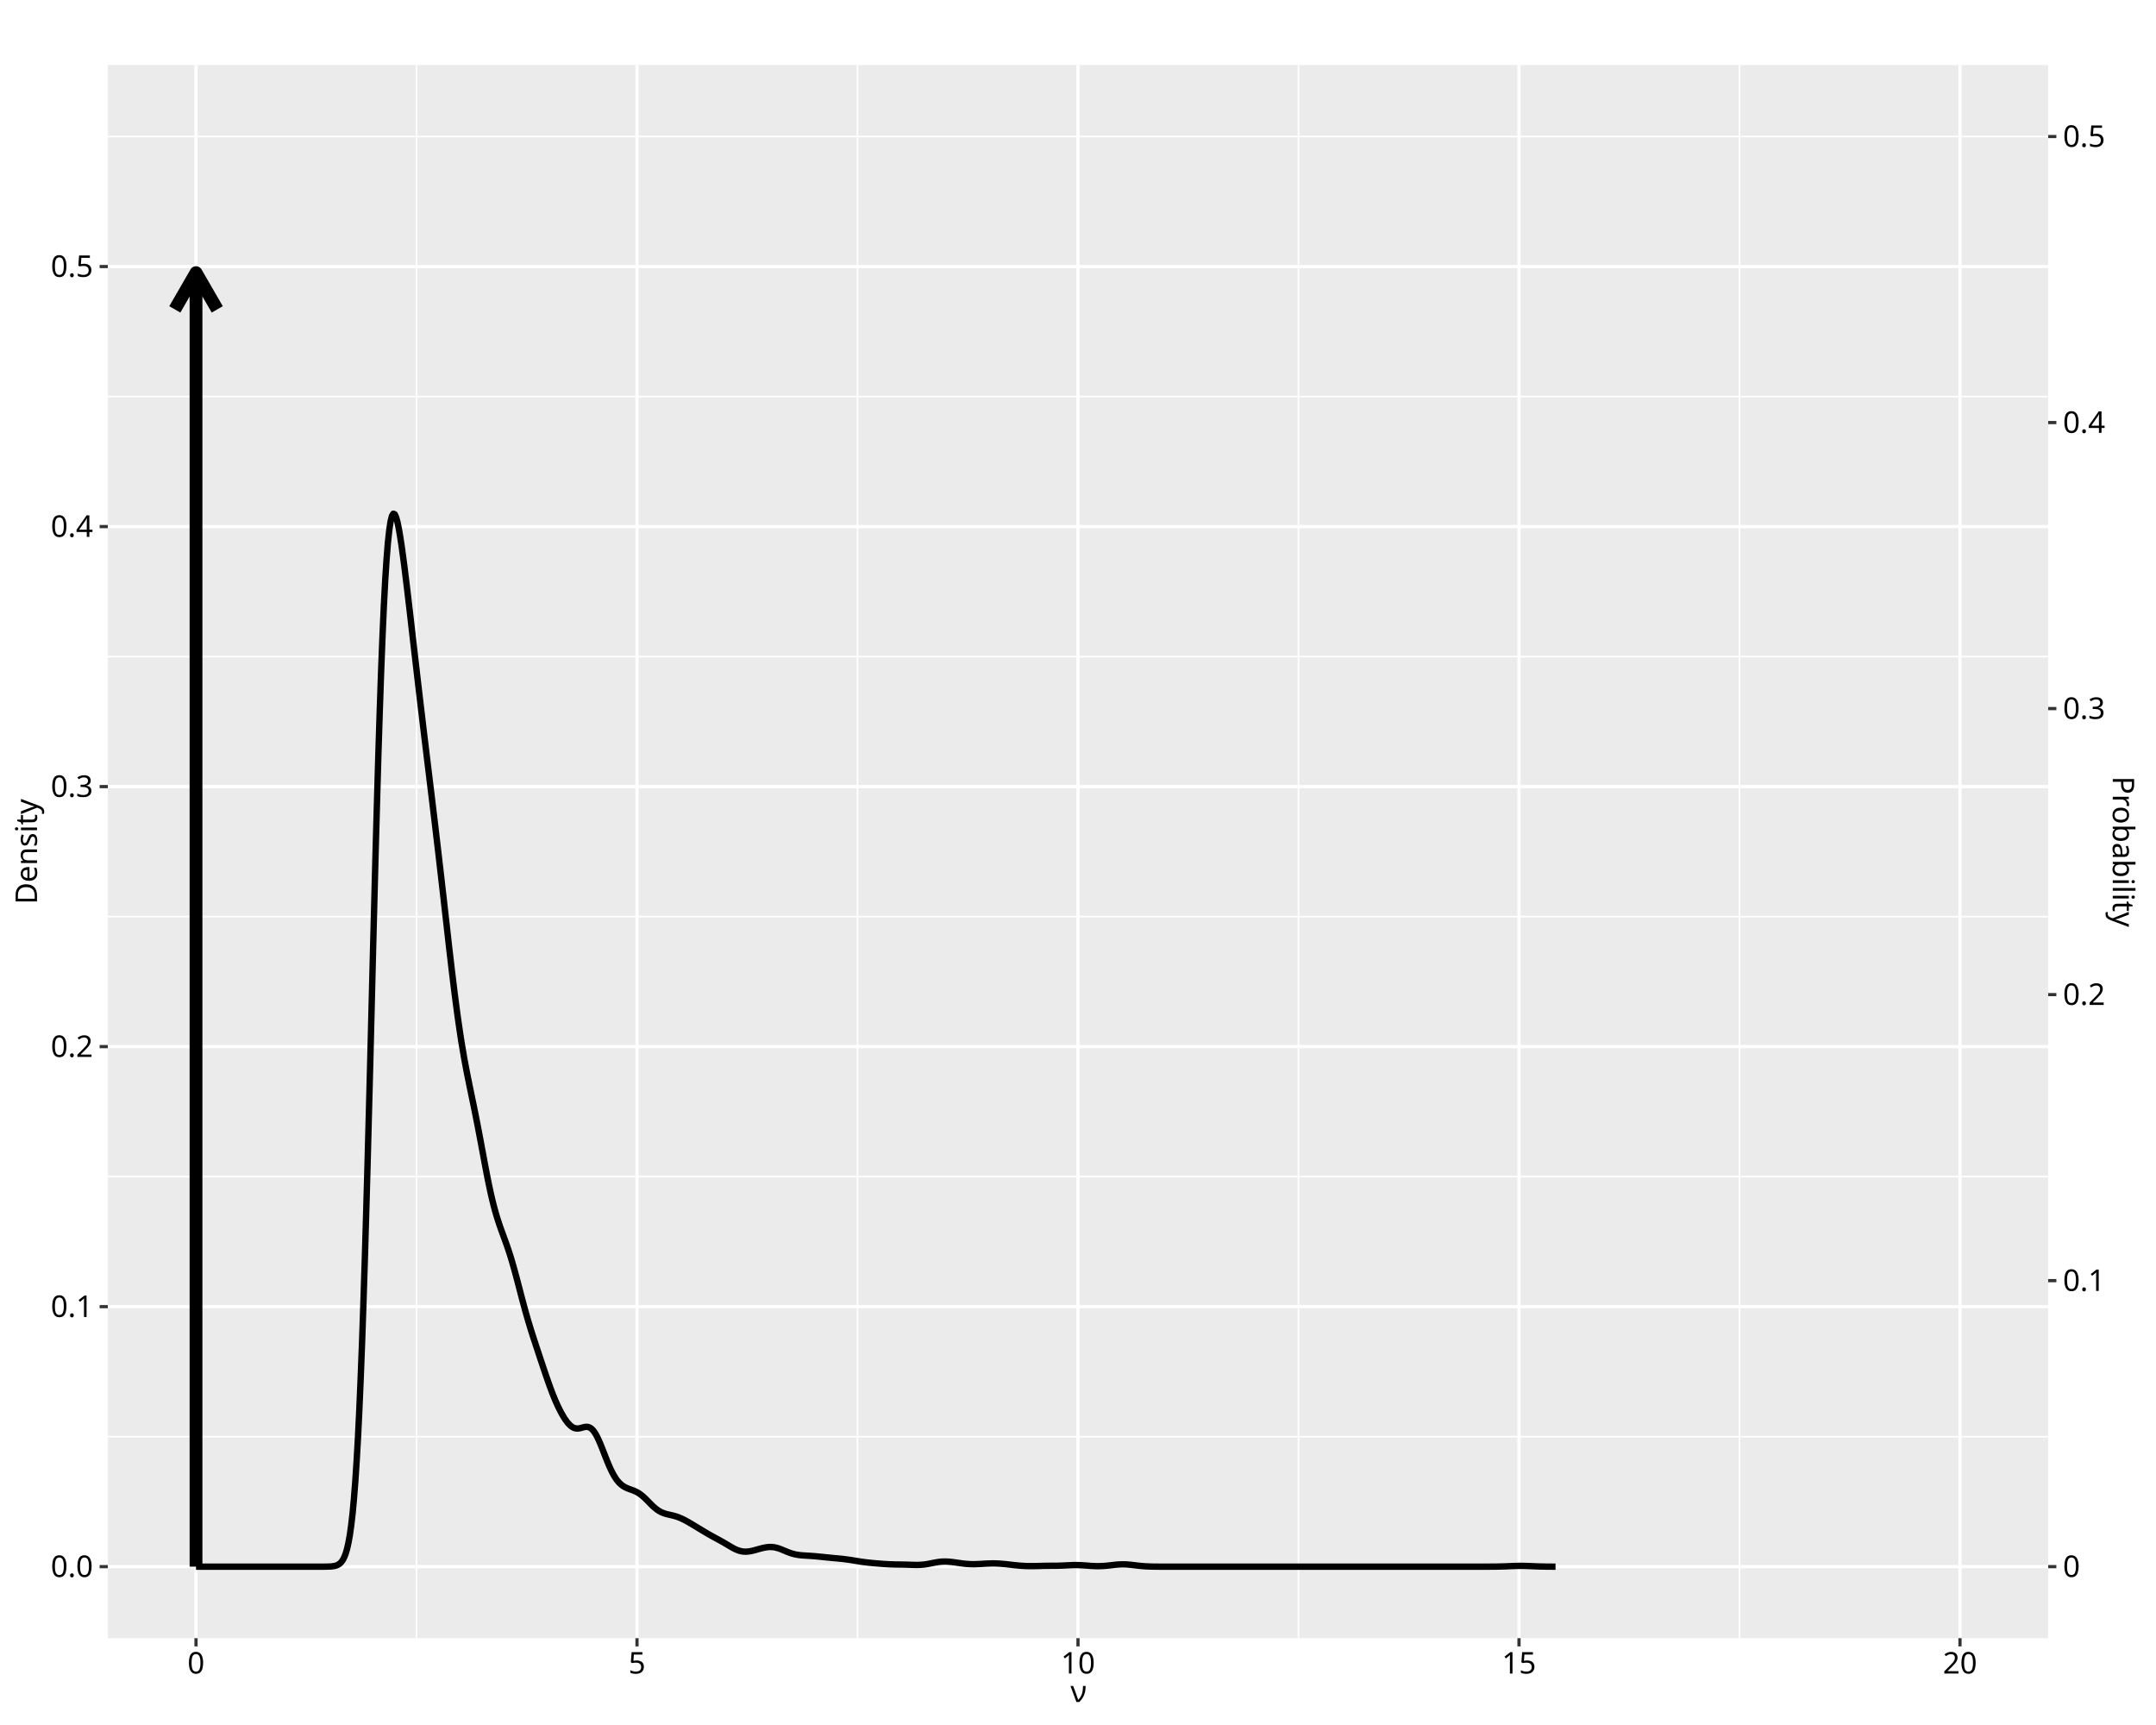
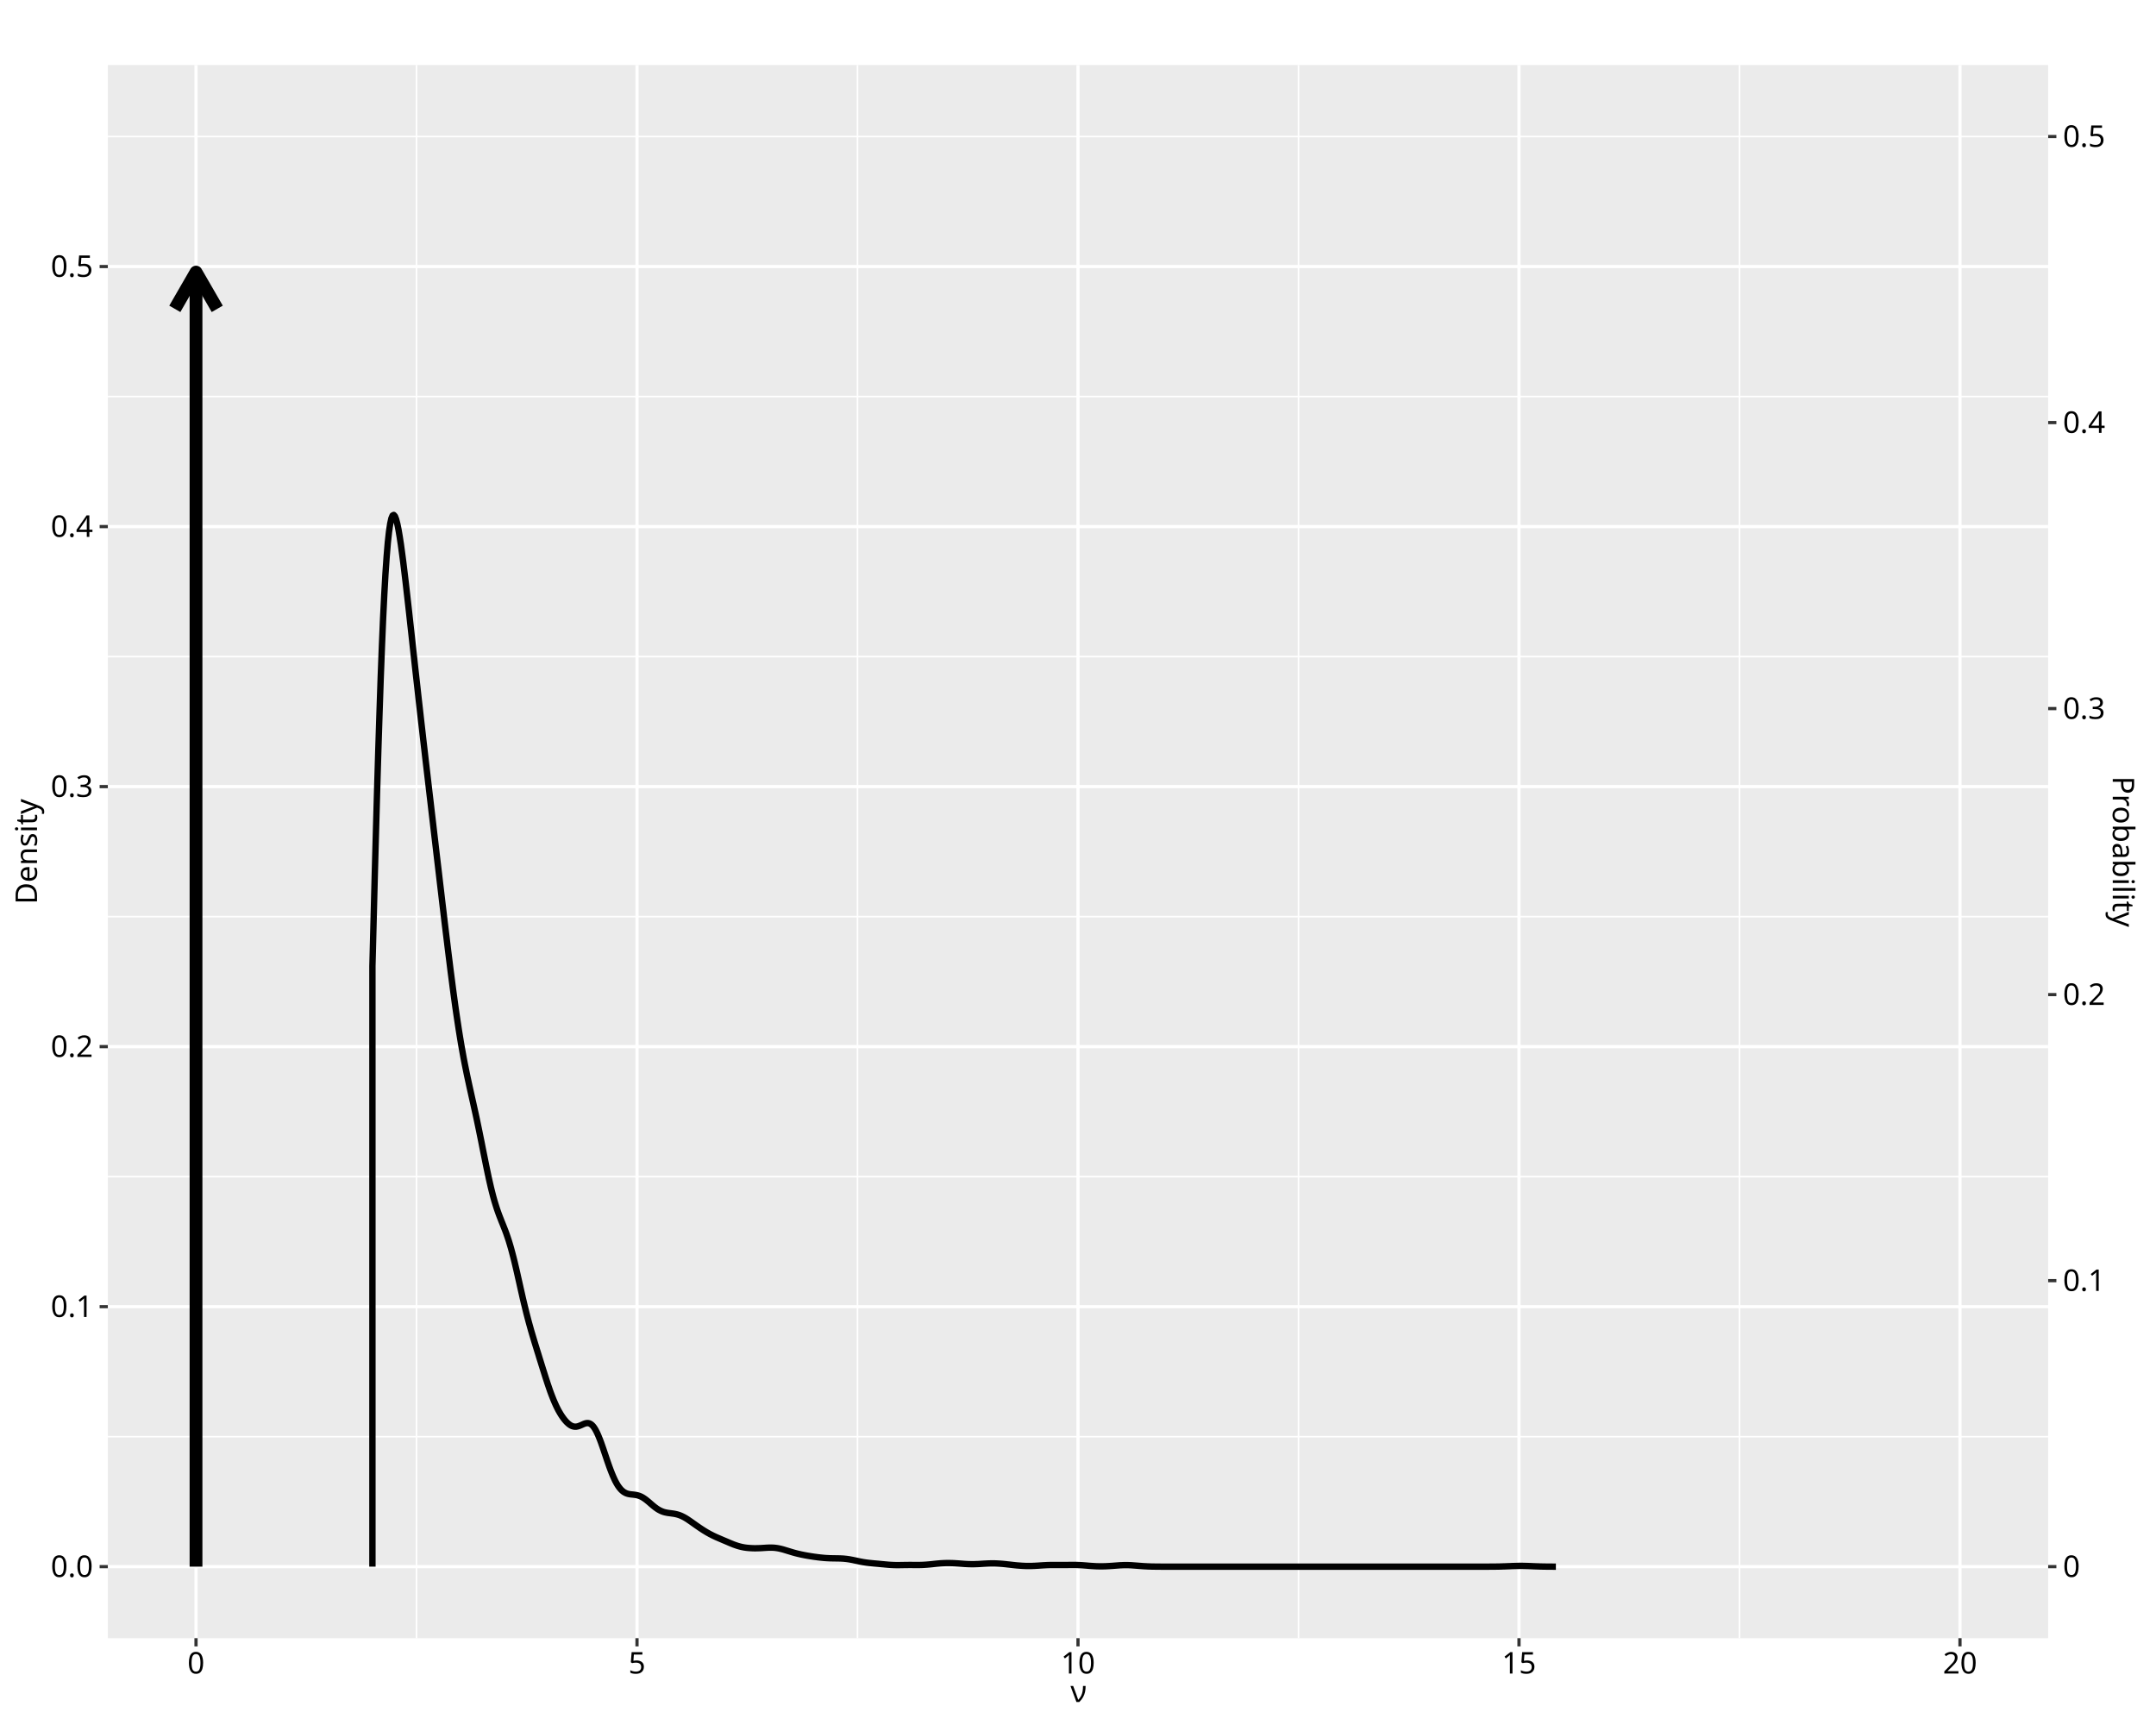
<svg xmlns="http://www.w3.org/2000/svg" class="svglite" data-engine-version="2.0" width="720.00pt" height="576.00pt" viewBox="0 0 720.00 576.00">
  <defs>
    <style type="text/css">
    .svglite line, .svglite polyline, .svglite polygon, .svglite path, .svglite rect, .svglite circle {
      fill: none;
      stroke: #000000;
      stroke-linecap: round;
      stroke-linejoin: round;
      stroke-miterlimit: 10.00;
    }
  </style>
  </defs>
  <rect width="100%" height="100%" style="stroke: none; fill: #FFFFFF;" />
  <defs>
    <clipPath id="cpMC4wMHw3MjAuMDB8MC4wMHw1NzYuMDA=">
      <rect x="0.00" y="0.00" width="720.00" height="576.00" />
    </clipPath>
  </defs>
  <g clip-path="url(#cpMC4wMHw3MjAuMDB8MC4wMHw1NzYuMDA=)">
    <rect x="0.00" y="0.00" width="720.00" height="576.00" style="stroke-width: 1.07; stroke: #FFFFFF; fill: #FFFFFF;" />
  </g>
  <defs>
    <clipPath id="cpMzYuMDF8NjgzLjk5fDIxLjcxfDU0Ny4wMQ==">
      <rect x="36.01" y="21.71" width="647.98" height="525.30" />
    </clipPath>
  </defs>
  <g clip-path="url(#cpMzYuMDF8NjgzLjk5fDIxLjcxfDU0Ny4wMQ==)">
    <rect x="36.01" y="21.71" width="647.98" height="525.30" style="stroke-width: 1.07; stroke: none; fill: #EBEBEB;" />
    <polyline points="36.01,479.72 683.99,479.72 " style="stroke-width: 0.53; stroke: #FFFFFF; stroke-linecap: butt;" />
    <polyline points="36.01,392.89 683.99,392.89 " style="stroke-width: 0.53; stroke: #FFFFFF; stroke-linecap: butt;" />
    <polyline points="36.01,306.07 683.99,306.07 " style="stroke-width: 0.53; stroke: #FFFFFF; stroke-linecap: butt;" />
    <polyline points="36.01,219.24 683.99,219.24 " style="stroke-width: 0.53; stroke: #FFFFFF; stroke-linecap: butt;" />
    <polyline points="36.01,132.41 683.99,132.41 " style="stroke-width: 0.53; stroke: #FFFFFF; stroke-linecap: butt;" />
    <polyline points="36.01,45.59 683.99,45.59 " style="stroke-width: 0.53; stroke: #FFFFFF; stroke-linecap: butt;" />
    <polyline points="139.10,547.01 139.10,21.71 " style="stroke-width: 0.53; stroke: #FFFFFF; stroke-linecap: butt;" />
    <polyline points="286.37,547.01 286.37,21.71 " style="stroke-width: 0.53; stroke: #FFFFFF; stroke-linecap: butt;" />
    <polyline points="433.63,547.01 433.63,21.71 " style="stroke-width: 0.53; stroke: #FFFFFF; stroke-linecap: butt;" />
    <polyline points="580.90,547.01 580.90,21.71 " style="stroke-width: 0.53; stroke: #FFFFFF; stroke-linecap: butt;" />
    <polyline points="36.01,523.13 683.99,523.13 " style="stroke-width: 1.07; stroke: #FFFFFF; stroke-linecap: butt;" />
    <polyline points="36.01,436.31 683.99,436.31 " style="stroke-width: 1.07; stroke: #FFFFFF; stroke-linecap: butt;" />
    <polyline points="36.01,349.48 683.99,349.48 " style="stroke-width: 1.07; stroke: #FFFFFF; stroke-linecap: butt;" />
    <polyline points="36.01,262.65 683.99,262.65 " style="stroke-width: 1.07; stroke: #FFFFFF; stroke-linecap: butt;" />
    <polyline points="36.01,175.83 683.99,175.83 " style="stroke-width: 1.07; stroke: #FFFFFF; stroke-linecap: butt;" />
    <polyline points="36.01,89.00 683.99,89.00 " style="stroke-width: 1.07; stroke: #FFFFFF; stroke-linecap: butt;" />
    <polyline points="65.46,547.01 65.46,21.71 " style="stroke-width: 1.07; stroke: #FFFFFF; stroke-linecap: butt;" />
    <polyline points="212.73,547.01 212.73,21.71 " style="stroke-width: 1.07; stroke: #FFFFFF; stroke-linecap: butt;" />
    <polyline points="360.00,547.01 360.00,21.71 " style="stroke-width: 1.07; stroke: #FFFFFF; stroke-linecap: butt;" />
    <polyline points="507.27,547.01 507.27,21.71 " style="stroke-width: 1.07; stroke: #FFFFFF; stroke-linecap: butt;" />
    <polyline points="654.54,547.01 654.54,21.71 " style="stroke-width: 1.07; stroke: #FFFFFF; stroke-linecap: butt;" />
-     <polyline points="65.46,523.13 65.46,523.13 65.92,523.13 66.37,523.13 66.83,523.13 67.28,523.13 67.74,523.13 68.19,523.13 68.65,523.13 69.10,523.13 69.55,523.13 70.01,523.13 70.46,523.13 70.92,523.13 71.37,523.13 71.83,523.13 72.28,523.13 72.74,523.13 73.19,523.13 73.64,523.13 74.10,523.13 74.55,523.13 75.01,523.13 75.46,523.13 75.92,523.13 76.37,523.13 76.83,523.13 77.28,523.13 77.73,523.13 78.19,523.13 78.64,523.13 79.10,523.13 79.55,523.13 80.01,523.13 80.46,523.13 80.92,523.13 81.37,523.13 81.83,523.13 82.28,523.13 82.73,523.13 83.19,523.13 83.64,523.13 84.10,523.13 84.55,523.13 85.01,523.13 85.46,523.13 85.92,523.13 86.37,523.13 86.82,523.13 87.28,523.13 87.73,523.13 88.19,523.13 88.64,523.13 89.10,523.13 89.55,523.13 90.01,523.13 90.46,523.13 90.91,523.13 91.37,523.13 91.82,523.13 92.28,523.13 92.73,523.13 93.19,523.13 93.64,523.13 94.10,523.13 94.55,523.13 95.00,523.13 95.46,523.13 95.91,523.13 96.37,523.13 96.82,523.13 97.28,523.13 97.73,523.13 98.19,523.13 98.64,523.13 99.09,523.13 99.55,523.13 100.00,523.13 100.46,523.13 100.91,523.13 101.37,523.13 101.82,523.13 102.28,523.13 102.73,523.13 103.18,523.13 103.64,523.13 104.09,523.13 104.55,523.13 105.00,523.13 105.46,523.13 105.91,523.13 106.37,523.13 106.82,523.13 107.28,523.13 107.73,523.13 108.18,523.13 108.64,523.12 109.09,523.11 109.55,523.10 110.00,523.09 110.46,523.06 110.91,523.02 111.37,522.96 111.82,522.88 112.27,522.75 112.73,522.57 113.18,522.31 113.64,521.95 114.09,521.46 114.55,520.79 115.00,519.90 115.46,518.71 115.91,517.16 116.36,515.17 116.82,512.63 117.27,509.43 117.73,505.47 118.18,500.65 118.64,494.85 119.09,487.98 119.55,479.95 120.00,470.68 120.45,460.14 120.91,448.32 121.36,435.25 121.82,420.98 122.27,405.62 122.73,389.33 123.18,372.28 123.64,354.69 124.09,336.79 124.54,318.85 125.00,301.13 125.45,283.89 125.91,267.38 126.36,251.81 126.82,237.40 127.27,224.29 127.73,212.63 128.18,202.50 128.63,193.91 129.09,186.82 129.54,181.20 130.00,176.97 130.45,174.03 130.91,172.26 131.36,171.53 131.82,171.72 132.27,172.69 132.73,174.32 133.18,176.50 133.63,179.13 134.09,182.11 134.54,185.36 135.00,188.83 135.45,192.46 135.91,196.21 136.36,200.04 136.82,203.93 137.27,207.86 137.72,211.80 138.18,215.75 138.63,219.69 139.09,223.62 139.54,227.53 140.00,231.41 140.45,235.27 140.91,239.10 141.36,242.90 141.81,246.68 142.27,250.44 142.72,254.19 143.18,257.93 143.63,261.68 144.09,265.43 144.54,269.19 145.00,272.98 145.45,276.79 145.90,280.63 146.36,284.51 146.81,288.42 147.27,292.36 147.72,296.33 148.18,300.33 148.63,304.34 149.09,308.36 149.54,312.37 149.99,316.35 150.45,320.28 150.90,324.15 151.36,327.93 151.81,331.60 152.27,335.14 152.72,338.54 153.18,341.79 153.63,344.87 154.08,347.80 154.54,350.56 154.99,353.18 155.45,355.67 155.90,358.05 156.36,360.34 156.81,362.57 157.27,364.77 157.72,366.96 158.18,369.16 158.63,371.39 159.08,373.66 159.54,375.99 159.99,378.36 160.45,380.77 160.90,383.21 161.36,385.66 161.81,388.10 162.27,390.50 162.72,392.84 163.17,395.09 163.63,397.25 164.08,399.30 164.54,401.22 164.99,403.01 165.45,404.68 165.90,406.23 166.36,407.67 166.81,409.04 167.26,410.34 167.72,411.59 168.17,412.83 168.63,414.07 169.08,415.33 169.54,416.64 169.99,418.00 170.45,419.42 170.90,420.91 171.35,422.47 171.81,424.09 172.26,425.76 172.72,427.47 173.17,429.20 173.63,430.94 174.08,432.68 174.54,434.40 174.99,436.09 175.44,437.74 175.90,439.35 176.35,440.92 176.81,442.44 177.26,443.92 177.72,445.36 178.17,446.78 178.63,448.17 179.08,449.55 179.54,450.92 179.99,452.29 180.44,453.65 180.90,455.02 181.35,456.38 181.81,457.73 182.26,459.08 182.72,460.40 183.17,461.70 183.63,462.97 184.08,464.19 184.53,465.38 184.99,466.51 185.44,467.60 185.90,468.64 186.35,469.62 186.81,470.55 187.26,471.44 187.72,472.26 188.17,473.04 188.62,473.76 189.08,474.42 189.53,475.01 189.99,475.53 190.44,475.98 190.90,476.35 191.35,476.63 191.81,476.84 192.26,476.96 192.71,477.00 193.17,476.98 193.62,476.91 194.08,476.80 194.53,476.67 194.99,476.55 195.44,476.47 195.90,476.43 196.35,476.48 196.80,476.62 197.26,476.87 197.71,477.24 198.17,477.74 198.62,478.37 199.08,479.13 199.53,479.99 199.99,480.96 200.44,482.01 200.89,483.12 201.35,484.27 201.80,485.44 202.26,486.61 202.71,487.75 203.17,488.85 203.62,489.90 204.08,490.89 204.53,491.80 204.99,492.62 205.44,493.37 205.89,494.03 206.35,494.62 206.80,495.12 207.26,495.56 207.71,495.94 208.17,496.26 208.62,496.53 209.08,496.76 209.53,496.96 209.98,497.14 210.44,497.31 210.89,497.47 211.35,497.64 211.80,497.82 212.26,498.02 212.71,498.25 213.17,498.51 213.62,498.81 214.07,499.14 214.53,499.50 214.98,499.90 215.44,500.32 215.89,500.77 216.35,501.23 216.80,501.69 217.26,502.16 217.71,502.61 218.16,503.04 218.62,503.44 219.07,503.81 219.53,504.15 219.98,504.46 220.44,504.72 220.89,504.96 221.35,505.15 221.80,505.32 222.25,505.47 222.71,505.59 223.16,505.70 223.62,505.81 224.07,505.91 224.53,506.02 224.98,506.13 225.44,506.26 225.89,506.39 226.34,506.55 226.80,506.72 227.25,506.91 227.71,507.11 228.16,507.33 228.62,507.56 229.07,507.80 229.53,508.06 229.98,508.31 230.44,508.58 230.89,508.84 231.34,509.11 231.80,509.39 232.25,509.66 232.71,509.94 233.16,510.21 233.62,510.49 234.07,510.76 234.53,511.04 234.98,511.31 235.43,511.58 235.89,511.85 236.34,512.12 236.80,512.38 237.25,512.64 237.71,512.89 238.16,513.14 238.62,513.39 239.07,513.64 239.52,513.88 239.98,514.13 240.43,514.37 240.89,514.63 241.34,514.88 241.80,515.14 242.25,515.41 242.71,515.68 243.16,515.95 243.61,516.22 244.07,516.49 244.52,516.75 244.98,517.00 245.43,517.23 245.89,517.44 246.34,517.62 246.80,517.78 247.25,517.91 247.70,518.01 248.16,518.08 248.61,518.11 249.07,518.12 249.52,518.10 249.98,518.05 250.43,517.99 250.89,517.90 251.34,517.80 251.79,517.69 252.25,517.57 252.70,517.44 253.16,517.31 253.61,517.19 254.07,517.06 254.52,516.95 254.98,516.84 255.43,516.75 255.89,516.67 256.34,516.61 256.79,516.57 257.25,516.56 257.70,516.57 258.16,516.61 258.61,516.67 259.07,516.76 259.52,516.88 259.98,517.01 260.43,517.17 260.88,517.34 261.34,517.53 261.79,517.72 262.25,517.91 262.70,518.10 263.16,518.28 263.61,518.45 264.07,518.61 264.52,518.76 264.97,518.88 265.43,519.00 265.88,519.09 266.34,519.17 266.79,519.24 267.25,519.29 267.70,519.34 268.16,519.37 268.61,519.40 269.06,519.43 269.52,519.46 269.97,519.49 270.43,519.51 270.88,519.54 271.34,519.58 271.79,519.61 272.25,519.65 272.70,519.69 273.15,519.73 273.61,519.78 274.06,519.82 274.52,519.87 274.97,519.92 275.43,519.96 275.88,520.01 276.34,520.06 276.79,520.10 277.24,520.15 277.70,520.19 278.15,520.24 278.61,520.28 279.06,520.32 279.52,520.36 279.97,520.40 280.43,520.45 280.88,520.49 281.34,520.54 281.79,520.59 282.24,520.65 282.70,520.71 283.15,520.77 283.61,520.83 284.06,520.90 284.52,520.97 284.97,521.05 285.43,521.12 285.88,521.20 286.33,521.27 286.79,521.34 287.24,521.42 287.70,521.48 288.15,521.55 288.61,521.61 289.06,521.67 289.52,521.72 289.97,521.77 290.42,521.82 290.88,521.86 291.33,521.91 291.79,521.95 292.24,521.99 292.70,522.03 293.15,522.06 293.61,522.10 294.06,522.14 294.51,522.17 294.97,522.21 295.42,522.24 295.88,522.27 296.33,522.29 296.79,522.32 297.24,522.34 297.70,522.36 298.15,522.37 298.60,522.39 299.06,522.40 299.51,522.40 299.97,522.41 300.42,522.42 300.88,522.42 301.33,522.43 301.79,522.44 302.24,522.45 302.70,522.46 303.15,522.47 303.60,522.49 304.06,522.50 304.51,522.52 304.97,522.53 305.42,522.54 305.88,522.55 306.33,522.55 306.79,522.54 307.24,522.52 307.69,522.49 308.15,522.46 308.60,522.41 309.06,522.35 309.51,522.28 309.97,522.20 310.42,522.11 310.88,522.03 311.33,521.93 311.78,521.84 312.24,521.76 312.69,521.68 313.15,521.61 313.60,521.54 314.06,521.49 314.51,521.46 314.97,521.43 315.42,521.42 315.87,521.42 316.33,521.44 316.78,521.47 317.24,521.50 317.69,521.55 318.15,521.60 318.60,521.66 319.06,521.72 319.51,521.79 319.96,521.85 320.42,521.92 320.87,521.98 321.33,522.04 321.78,522.10 322.24,522.15 322.69,522.19 323.15,522.23 323.60,522.26 324.05,522.28 324.51,522.29 324.96,522.30 325.42,522.30 325.87,522.29 326.33,522.27 326.78,522.25 327.24,522.23 327.69,522.20 328.15,522.18 328.60,522.15 329.05,522.12 329.51,522.10 329.96,522.08 330.42,522.06 330.87,522.05 331.33,522.04 331.78,522.04 332.24,522.05 332.69,522.06 333.14,522.08 333.60,522.10 334.05,522.13 334.51,522.17 334.96,522.21 335.42,522.25 335.87,522.29 336.33,522.34 336.78,522.39 337.23,522.44 337.69,522.50 338.14,522.55 338.60,522.60 339.05,522.65 339.51,522.69 339.96,522.74 340.42,522.78 340.87,522.81 341.32,522.85 341.78,522.87 342.23,522.90 342.69,522.92 343.14,522.93 343.60,522.94 344.05,522.95 344.51,522.95 344.96,522.95 345.41,522.94 345.87,522.93 346.32,522.92 346.78,522.91 347.23,522.90 347.69,522.88 348.14,522.87 348.60,522.86 349.05,522.85 349.50,522.85 349.96,522.84 350.41,522.84 350.87,522.83 351.32,522.83 351.78,522.83 352.23,522.83 352.69,522.82 353.14,522.82 353.60,522.81 354.05,522.79 354.50,522.78 354.96,522.76 355.41,522.74 355.87,522.71 356.32,522.69 356.78,522.67 357.23,522.65 357.69,522.63 358.14,522.61 358.59,522.60 359.05,522.59 359.50,522.60 359.96,522.60 360.41,522.62 360.87,522.64 361.32,522.66 361.78,522.69 362.23,522.72 362.68,522.75 363.14,522.79 363.59,522.82 364.05,522.86 364.50,522.89 364.96,522.91 365.41,522.93 365.87,522.95 366.32,522.96 366.77,522.96 367.23,522.95 367.68,522.94 368.14,522.92 368.59,522.89 369.05,522.86 369.50,522.82 369.96,522.78 370.41,522.73 370.86,522.68 371.32,522.62 371.77,522.57 372.23,522.52 372.68,522.47 373.14,522.43 373.59,522.40 374.05,522.37 374.50,522.36 374.95,522.35 375.41,522.36 375.86,522.37 376.32,522.39 376.77,522.43 377.23,522.47 377.68,522.51 378.14,522.57 378.59,522.62 379.05,522.67 379.50,522.73 379.95,522.78 380.41,522.83 380.86,522.88 381.32,522.92 381.77,522.96 382.23,522.99 382.68,523.02 383.14,523.04 383.59,523.06 384.04,523.08 384.50,523.09 384.95,523.10 385.41,523.11 385.86,523.12 386.32,523.12 386.77,523.12 387.23,523.13 387.68,523.13 388.13,523.13 388.59,523.13 389.04,523.13 389.50,523.13 389.95,523.13 390.41,523.13 390.86,523.13 391.32,523.13 391.77,523.13 392.22,523.13 392.68,523.13 393.13,523.13 393.59,523.13 394.04,523.13 394.50,523.13 394.95,523.13 395.41,523.13 395.86,523.13 396.31,523.13 396.77,523.13 397.22,523.13 397.68,523.13 398.13,523.13 398.59,523.13 399.04,523.13 399.50,523.13 399.95,523.13 400.41,523.13 400.86,523.13 401.31,523.13 401.77,523.13 402.22,523.13 402.68,523.13 403.13,523.13 403.59,523.13 404.04,523.13 404.50,523.13 404.95,523.13 405.40,523.13 405.86,523.13 406.31,523.13 406.77,523.13 407.22,523.13 407.68,523.13 408.13,523.13 408.59,523.13 409.04,523.13 409.49,523.13 409.95,523.13 410.40,523.13 410.86,523.13 411.31,523.13 411.77,523.13 412.22,523.13 412.68,523.13 413.13,523.13 413.58,523.13 414.04,523.13 414.49,523.13 414.95,523.13 415.40,523.13 415.86,523.13 416.31,523.13 416.77,523.13 417.22,523.13 417.67,523.13 418.13,523.13 418.58,523.13 419.04,523.13 419.49,523.13 419.95,523.13 420.40,523.13 420.86,523.13 421.31,523.13 421.76,523.13 422.22,523.13 422.67,523.13 423.13,523.13 423.58,523.13 424.04,523.13 424.49,523.13 424.95,523.13 425.40,523.13 425.86,523.13 426.31,523.13 426.76,523.13 427.22,523.13 427.67,523.13 428.13,523.13 428.58,523.13 429.04,523.13 429.49,523.13 429.95,523.13 430.40,523.13 430.85,523.13 431.31,523.13 431.76,523.13 432.22,523.13 432.67,523.13 433.13,523.13 433.58,523.13 434.04,523.13 434.49,523.13 434.94,523.13 435.40,523.13 435.85,523.13 436.31,523.13 436.76,523.13 437.22,523.13 437.67,523.13 438.13,523.13 438.58,523.13 439.03,523.13 439.49,523.13 439.94,523.13 440.40,523.13 440.85,523.13 441.31,523.13 441.76,523.13 442.22,523.13 442.67,523.13 443.12,523.13 443.58,523.13 444.03,523.13 444.49,523.13 444.94,523.13 445.40,523.13 445.85,523.13 446.31,523.13 446.76,523.13 447.21,523.13 447.67,523.13 448.12,523.13 448.58,523.13 449.03,523.13 449.49,523.13 449.94,523.13 450.40,523.13 450.85,523.13 451.31,523.13 451.76,523.13 452.21,523.13 452.67,523.13 453.12,523.13 453.58,523.13 454.03,523.13 454.49,523.13 454.94,523.13 455.40,523.13 455.85,523.13 456.30,523.13 456.76,523.13 457.21,523.13 457.67,523.13 458.12,523.13 458.58,523.13 459.03,523.13 459.49,523.13 459.94,523.13 460.39,523.13 460.85,523.13 461.30,523.13 461.76,523.13 462.21,523.13 462.67,523.13 463.12,523.13 463.58,523.13 464.03,523.13 464.48,523.13 464.94,523.13 465.39,523.13 465.85,523.13 466.30,523.13 466.76,523.13 467.21,523.13 467.67,523.13 468.12,523.13 468.57,523.13 469.03,523.13 469.48,523.13 469.94,523.13 470.39,523.13 470.85,523.13 471.30,523.13 471.76,523.13 472.21,523.13 472.66,523.13 473.12,523.13 473.57,523.13 474.03,523.13 474.48,523.13 474.94,523.13 475.39,523.13 475.85,523.13 476.30,523.13 476.76,523.13 477.21,523.13 477.66,523.13 478.12,523.13 478.57,523.13 479.03,523.13 479.48,523.13 479.94,523.13 480.39,523.13 480.85,523.13 481.30,523.13 481.75,523.13 482.21,523.13 482.66,523.13 483.12,523.13 483.57,523.13 484.03,523.13 484.48,523.13 484.94,523.13 485.39,523.13 485.84,523.13 486.30,523.13 486.75,523.13 487.21,523.13 487.66,523.13 488.12,523.13 488.57,523.13 489.03,523.13 489.48,523.13 489.93,523.13 490.39,523.13 490.84,523.13 491.30,523.13 491.75,523.13 492.21,523.13 492.66,523.13 493.12,523.13 493.57,523.13 494.02,523.13 494.48,523.13 494.93,523.13 495.39,523.13 495.84,523.13 496.30,523.13 496.75,523.13 497.21,523.13 497.66,523.12 498.12,523.12 498.57,523.12 499.02,523.11 499.48,523.11 499.93,523.10 500.39,523.09 500.84,523.08 501.30,523.07 501.75,523.06 502.21,523.04 502.66,523.03 503.11,523.01 503.57,522.99 504.02,522.97 504.48,522.95 504.93,522.93 505.39,522.92 505.84,522.90 506.30,522.89 506.75,522.88 507.20,522.87 507.66,522.87 508.11,522.87 508.57,522.87 509.02,522.88 509.48,522.89 509.93,522.90 510.39,522.92 510.84,522.94 511.29,522.95 511.75,522.97 512.20,522.99 512.66,523.01 513.11,523.03 513.57,523.04 514.02,523.06 514.48,523.07 514.93,523.08 515.38,523.09 515.84,523.10 516.29,523.11 516.75,523.11 517.20,523.12 517.66,523.12 518.11,523.12 518.57,523.13 519.02,523.13 519.47,523.13 " style="stroke-width: 2.13; stroke-linecap: butt;" />
-     <line x1="65.46" y1="523.13" x2="65.46" y2="91.04" style="stroke-width: 4.27; stroke-linecap: butt;" />
-     <polyline points="72.55,103.31 65.46,91.04 58.38,103.31 " style="stroke-width: 4.27; stroke-linecap: butt;" />
+     <polyline points="124.37,523.13 124.37,322.62 124.77,307.20 125.16,292.08 125.56,277.42 125.95,263.39 126.35,250.11 126.75,237.71 127.14,226.29 127.54,215.92 127.93,206.67 128.33,198.58 128.72,191.68 129.12,185.90 129.51,181.21 129.91,177.56 130.31,174.88 130.70,173.11 131.10,172.15 131.49,171.94 131.89,172.38 132.28,173.40 132.68,174.92 133.08,176.87 133.47,179.17 133.87,181.78 134.26,184.63 134.66,187.68 135.05,190.89 135.45,194.23 135.84,197.66 136.24,201.16 136.64,204.71 137.03,208.29 137.43,211.88 137.82,215.48 138.22,219.08 138.61,222.67 139.01,226.24 139.41,229.79 139.80,233.33 140.20,236.84 140.59,240.33 140.99,243.80 141.38,247.25 141.78,250.68 142.17,254.10 142.57,257.50 142.97,260.90 143.36,264.29 143.76,267.68 144.15,271.06 144.55,274.44 144.94,277.82 145.34,281.20 145.73,284.57 146.13,287.95 146.53,291.32 146.92,294.68 147.32,298.04 147.71,301.38 148.11,304.71 148.50,308.03 148.90,311.32 149.30,314.58 149.69,317.81 150.09,321.00 150.48,324.15 150.88,327.23 151.27,330.25 151.67,333.20 152.06,336.06 152.46,338.83 152.86,341.50 153.25,344.06 153.65,346.53 154.04,348.88 154.44,351.13 154.83,353.29 155.23,355.35 155.63,357.32 156.02,359.23 156.42,361.08 156.81,362.89 157.21,364.67 157.60,366.43 158.00,368.20 158.39,369.98 158.79,371.78 159.19,373.62 159.58,375.49 159.98,377.40 160.37,379.34 160.77,381.30 161.16,383.29 161.56,385.28 161.96,387.25 162.35,389.21 162.75,391.12 163.14,392.97 163.54,394.76 163.93,396.46 164.33,398.07 164.72,399.59 165.12,401.01 165.52,402.32 165.91,403.55 166.31,404.70 166.70,405.78 167.10,406.80 167.49,407.80 167.89,408.78 168.28,409.77 168.68,410.79 169.08,411.86 169.47,412.99 169.87,414.19 170.26,415.47 170.66,416.84 171.05,418.29 171.45,419.82 171.85,421.42 172.24,423.08 172.64,424.79 173.03,426.54 173.43,428.30 173.82,430.06 174.22,431.81 174.61,433.54 175.01,435.23 175.41,436.87 175.80,438.46 176.20,440.00 176.59,441.48 176.99,442.92 177.38,444.32 177.78,445.67 178.18,447.00 178.57,448.30 178.97,449.59 179.36,450.87 179.76,452.14 180.15,453.42 180.55,454.69 180.94,455.96 181.34,457.23 181.74,458.49 182.13,459.73 182.53,460.96 182.92,462.16 183.32,463.33 183.71,464.46 184.11,465.54 184.51,466.57 184.90,467.55 185.30,468.47 185.69,469.34 186.09,470.16 186.48,470.92 186.88,471.62 187.27,472.28 187.67,472.89 188.07,473.46 188.46,473.97 188.86,474.45 189.25,474.87 189.65,475.25 190.04,475.58 190.44,475.86 190.83,476.08 191.23,476.24 191.63,476.34 192.02,476.39 192.42,476.38 192.81,476.31 193.21,476.21 193.60,476.06 194.00,475.90 194.40,475.72 194.79,475.54 195.19,475.38 195.58,475.26 195.98,475.19 196.37,475.19 196.77,475.27 197.16,475.44 197.56,475.72 197.96,476.10 198.35,476.60 198.75,477.21 199.14,477.93 199.54,478.75 199.93,479.66 200.33,480.65 200.73,481.71 201.12,482.82 201.52,483.97 201.91,485.14 202.31,486.32 202.70,487.49 203.10,488.64 203.49,489.75 203.89,490.83 204.29,491.85 204.68,492.80 205.08,493.70 205.47,494.52 205.87,495.26 206.26,495.92 206.66,496.51 207.06,497.02 207.45,497.46 207.85,497.83 208.24,498.14 208.64,498.38 209.03,498.58 209.43,498.73 209.82,498.84 210.22,498.92 210.62,498.98 211.01,499.02 211.41,499.06 211.80,499.11 212.20,499.16 212.59,499.23 212.99,499.33 213.38,499.45 213.78,499.60 214.18,499.78 214.57,499.99 214.97,500.24 215.36,500.51 215.76,500.80 216.15,501.12 216.55,501.44 216.95,501.78 217.34,502.13 217.74,502.47 218.13,502.80 218.53,503.12 218.92,503.42 219.32,503.71 219.71,503.97 220.11,504.20 220.51,504.41 220.90,504.59 221.30,504.75 221.69,504.88 222.09,504.99 222.48,505.07 222.88,505.15 223.28,505.21 223.67,505.26 224.07,505.31 224.46,505.37 224.86,505.42 225.25,505.49 225.65,505.57 226.04,505.66 226.44,505.77 226.84,505.90 227.23,506.05 227.63,506.22 228.02,506.41 228.42,506.61 228.81,506.83 229.21,507.07 229.61,507.32 230.00,507.59 230.40,507.86 230.79,508.13 231.19,508.41 231.58,508.69 231.98,508.97 232.37,509.25 232.77,509.53 233.17,509.80 233.56,510.08 233.96,510.34 234.35,510.60 234.75,510.86 235.14,511.11 235.54,511.35 235.93,511.59 236.33,511.82 236.73,512.04 237.12,512.26 237.52,512.46 237.91,512.66 238.31,512.86 238.70,513.04 239.10,513.23 239.50,513.40 239.89,513.57 240.29,513.74 240.68,513.91 241.08,514.08 241.47,514.25 241.87,514.42 242.26,514.58 242.66,514.75 243.06,514.92 243.45,515.09 243.85,515.26 244.24,515.42 244.64,515.58 245.03,515.74 245.43,515.88 245.83,516.02 246.22,516.15 246.62,516.27 247.01,516.38 247.41,516.48 247.80,516.57 248.20,516.65 248.59,516.72 248.99,516.78 249.39,516.83 249.78,516.87 250.18,516.90 250.57,516.93 250.97,516.95 251.36,516.97 251.76,516.98 252.16,516.98 252.55,516.98 252.95,516.97 253.34,516.96 253.74,516.95 254.13,516.93 254.53,516.91 254.92,516.88 255.32,516.86 255.72,516.83 256.11,516.81 256.51,516.79 256.90,516.78 257.30,516.77 257.69,516.78 258.09,516.79 258.48,516.81 258.88,516.85 259.28,516.90 259.67,516.96 260.07,517.03 260.46,517.12 260.86,517.21 261.25,517.31 261.65,517.42 262.05,517.54 262.44,517.66 262.84,517.78 263.23,517.90 263.63,518.02 264.02,518.14 264.42,518.26 264.81,518.38 265.21,518.49 265.61,518.60 266.00,518.70 266.40,518.80 266.79,518.89 267.19,518.98 267.58,519.07 267.98,519.15 268.38,519.23 268.77,519.31 269.17,519.38 269.56,519.45 269.96,519.52 270.35,519.58 270.75,519.65 271.14,519.71 271.54,519.77 271.94,519.83 272.33,519.88 272.73,519.93 273.12,519.99 273.52,520.03 273.91,520.08 274.31,520.12 274.71,520.16 275.10,520.20 275.50,520.23 275.89,520.26 276.29,520.28 276.68,520.30 277.08,520.32 277.47,520.33 277.87,520.34 278.27,520.35 278.66,520.35 279.06,520.36 279.45,520.36 279.85,520.37 280.24,520.38 280.64,520.39 281.03,520.41 281.43,520.43 281.83,520.46 282.22,520.50 282.62,520.54 283.01,520.59 283.41,520.65 283.80,520.71 284.20,520.79 284.60,520.86 284.99,520.94 285.39,521.03 285.78,521.11 286.18,521.19 286.57,521.28 286.97,521.36 287.36,521.44 287.76,521.51 288.16,521.59 288.55,521.65 288.95,521.71 289.34,521.77 289.74,521.82 290.13,521.87 290.53,521.91 290.93,521.95 291.32,521.99 291.72,522.03 292.11,522.07 292.51,522.10 292.90,522.14 293.30,522.17 293.69,522.21 294.09,522.25 294.49,522.29 294.88,522.32 295.28,522.36 295.67,522.40 296.07,522.43 296.46,522.47 296.86,522.50 297.26,522.53 297.65,522.55 298.05,522.57 298.44,522.59 298.84,522.60 299.23,522.61 299.63,522.61 300.02,522.61 300.42,522.61 300.82,522.60 301.21,522.60 301.61,522.59 302.00,522.58 302.40,522.58 302.79,522.57 303.19,522.57 303.58,522.56 303.98,522.56 304.38,522.56 304.77,522.57 305.17,522.57 305.56,522.57 305.96,522.57 306.35,522.57 306.75,522.57 307.15,522.57 307.54,522.56 307.94,522.55 308.33,522.53 308.73,522.51 309.12,522.48 309.52,522.46 309.91,522.42 310.31,522.39 310.71,522.35 311.10,522.31 311.50,522.27 311.89,522.22 312.29,522.18 312.68,522.14 313.08,522.10 313.48,522.07 313.87,522.03 314.27,522.00 314.66,521.98 315.06,521.96 315.45,521.94 315.85,521.93 316.24,521.92 316.64,521.92 317.04,521.92 317.43,521.93 317.83,521.94 318.22,521.95 318.62,521.97 319.01,521.99 319.41,522.02 319.81,522.04 320.20,522.07 320.60,522.10 320.99,522.13 321.39,522.16 321.78,522.19 322.18,522.22 322.57,522.24 322.97,522.26 323.37,522.28 323.76,522.29 324.16,522.30 324.55,522.30 324.95,522.30 325.34,522.30 325.74,522.29 326.13,522.27 326.53,522.26 326.93,522.24 327.32,522.22 327.72,522.19 328.11,522.17 328.51,522.14 328.90,522.12 329.30,522.10 329.70,522.08 330.09,522.06 330.49,522.05 330.88,522.04 331.28,522.04 331.67,522.04 332.07,522.04 332.46,522.05 332.86,522.07 333.26,522.09 333.65,522.11 334.05,522.14 334.44,522.17 334.84,522.20 335.23,522.24 335.63,522.28 336.03,522.32 336.42,522.37 336.82,522.41 337.21,522.45 337.61,522.50 338.00,522.54 338.40,522.59 338.79,522.63 339.19,522.67 339.59,522.71 339.98,522.74 340.38,522.77 340.77,522.80 341.17,522.83 341.56,522.85 341.96,522.87 342.36,522.89 342.75,522.90 343.15,522.91 343.54,522.91 343.94,522.91 344.33,522.90 344.73,522.89 345.12,522.87 345.52,522.86 345.92,522.83 346.31,522.81 346.71,522.79 347.10,522.76 347.50,522.73 347.89,522.71 348.29,522.68 348.68,522.66 349.08,522.64 349.48,522.62 349.87,522.60 350.27,522.59 350.66,522.58 351.06,522.57 351.45,522.57 351.85,522.57 352.25,522.57 352.64,522.57 353.04,522.57 353.43,522.58 353.83,522.58 354.22,522.58 354.62,522.58 355.01,522.58 355.41,522.58 355.81,522.58 356.20,522.57 356.60,522.57 356.99,522.56 357.39,522.56 357.78,522.55 358.18,522.55 358.58,522.55 358.97,522.56 359.37,522.56 359.76,522.58 360.16,522.59 360.55,522.61 360.95,522.63 361.34,522.65 361.74,522.68 362.14,522.71 362.53,522.74 362.93,522.77 363.32,522.81 363.72,522.84 364.11,522.87 364.51,522.90 364.91,522.92 365.30,522.95 365.70,522.97 366.09,522.99 366.49,523.00 366.88,523.01 367.28,523.02 367.67,523.02 368.07,523.02 368.47,523.01 368.86,523.00 369.26,522.99 369.65,522.97 370.05,522.95 370.44,522.93 370.84,522.90 371.23,522.88 371.63,522.85 372.03,522.82 372.42,522.79 372.82,522.76 373.21,522.73 373.61,522.70 374.00,522.67 374.40,522.65 374.80,522.64 375.19,522.62 375.59,522.61 375.98,522.61 376.38,522.61 376.77,522.62 377.17,522.63 377.56,522.65 377.96,522.67 378.36,522.70 378.75,522.73 379.15,522.76 379.54,522.79 379.94,522.82 380.33,522.85 380.73,522.88 381.13,522.91 381.52,522.94 381.92,522.97 382.31,522.99 382.71,523.01 383.10,523.03 383.50,523.05 383.89,523.06 384.29,523.08 384.69,523.09 385.08,523.10 385.48,523.10 385.87,523.11 386.27,523.12 386.66,523.12 387.06,523.12 387.46,523.12 387.85,523.13 388.25,523.13 388.64,523.13 389.04,523.13 389.43,523.13 389.83,523.13 390.22,523.13 390.62,523.13 391.02,523.13 391.41,523.13 391.81,523.13 392.20,523.13 392.60,523.13 392.99,523.13 393.39,523.13 393.78,523.13 394.18,523.13 394.58,523.13 394.97,523.13 395.37,523.13 395.76,523.13 396.16,523.13 396.55,523.13 396.95,523.13 397.35,523.13 397.74,523.13 398.14,523.13 398.53,523.13 398.93,523.13 399.32,523.13 399.72,523.13 400.11,523.13 400.51,523.13 400.91,523.13 401.30,523.13 401.70,523.13 402.09,523.13 402.49,523.13 402.88,523.13 403.28,523.13 403.68,523.13 404.07,523.13 404.47,523.13 404.86,523.13 405.26,523.13 405.65,523.13 406.05,523.13 406.44,523.13 406.84,523.13 407.24,523.13 407.63,523.13 408.03,523.13 408.42,523.13 408.82,523.13 409.21,523.13 409.61,523.13 410.01,523.13 410.40,523.13 410.80,523.13 411.19,523.13 411.59,523.13 411.98,523.13 412.38,523.13 412.77,523.13 413.17,523.13 413.57,523.13 413.96,523.13 414.36,523.13 414.75,523.13 415.15,523.13 415.54,523.13 415.94,523.13 416.33,523.13 416.73,523.13 417.13,523.13 417.52,523.13 417.92,523.13 418.31,523.13 418.71,523.13 419.10,523.13 419.50,523.13 419.90,523.13 420.29,523.13 420.69,523.13 421.08,523.13 421.48,523.13 421.87,523.13 422.27,523.13 422.66,523.13 423.06,523.13 423.46,523.13 423.85,523.13 424.25,523.13 424.64,523.13 425.04,523.13 425.43,523.13 425.83,523.13 426.23,523.13 426.62,523.13 427.02,523.13 427.41,523.13 427.81,523.13 428.20,523.13 428.60,523.13 428.99,523.13 429.39,523.13 429.79,523.13 430.18,523.13 430.58,523.13 430.97,523.13 431.37,523.13 431.76,523.13 432.16,523.13 432.56,523.13 432.95,523.13 433.35,523.13 433.74,523.13 434.14,523.13 434.53,523.13 434.93,523.13 435.32,523.13 435.72,523.13 436.12,523.13 436.51,523.13 436.91,523.13 437.30,523.13 437.70,523.13 438.09,523.13 438.49,523.13 438.88,523.13 439.28,523.13 439.68,523.13 440.07,523.13 440.47,523.13 440.86,523.13 441.26,523.13 441.65,523.13 442.05,523.13 442.45,523.13 442.84,523.13 443.24,523.13 443.63,523.13 444.03,523.13 444.42,523.13 444.82,523.13 445.21,523.13 445.61,523.13 446.01,523.13 446.40,523.13 446.80,523.13 447.19,523.13 447.59,523.13 447.98,523.13 448.38,523.13 448.78,523.13 449.17,523.13 449.57,523.13 449.96,523.13 450.36,523.13 450.75,523.13 451.15,523.13 451.54,523.13 451.94,523.13 452.34,523.13 452.73,523.13 453.13,523.13 453.52,523.13 453.92,523.13 454.31,523.13 454.71,523.13 455.11,523.13 455.50,523.13 455.90,523.13 456.29,523.13 456.69,523.13 457.08,523.13 457.48,523.13 457.87,523.13 458.27,523.13 458.67,523.13 459.06,523.13 459.46,523.13 459.85,523.13 460.25,523.13 460.64,523.13 461.04,523.13 461.43,523.13 461.83,523.13 462.23,523.13 462.62,523.13 463.02,523.13 463.41,523.13 463.81,523.13 464.20,523.13 464.60,523.13 465.00,523.13 465.39,523.13 465.79,523.13 466.18,523.13 466.58,523.13 466.97,523.13 467.37,523.13 467.76,523.13 468.16,523.13 468.56,523.13 468.95,523.13 469.35,523.13 469.74,523.13 470.14,523.13 470.53,523.13 470.93,523.13 471.33,523.13 471.72,523.13 472.12,523.13 472.51,523.13 472.91,523.13 473.30,523.13 473.70,523.13 474.09,523.13 474.49,523.13 474.89,523.13 475.28,523.13 475.68,523.13 476.07,523.13 476.47,523.13 476.86,523.13 477.26,523.13 477.66,523.13 478.05,523.13 478.45,523.13 478.84,523.13 479.24,523.13 479.63,523.13 480.03,523.13 480.42,523.13 480.82,523.13 481.22,523.13 481.61,523.13 482.01,523.13 482.40,523.13 482.80,523.13 483.19,523.13 483.59,523.13 483.98,523.13 484.38,523.13 484.78,523.13 485.17,523.13 485.57,523.13 485.96,523.13 486.36,523.13 486.75,523.13 487.15,523.13 487.55,523.13 487.94,523.13 488.34,523.13 488.73,523.13 489.13,523.13 489.52,523.13 489.92,523.13 490.31,523.13 490.71,523.13 491.11,523.13 491.50,523.13 491.90,523.13 492.29,523.13 492.69,523.13 493.08,523.13 493.48,523.13 493.88,523.13 494.27,523.13 494.67,523.13 495.06,523.13 495.46,523.13 495.85,523.13 496.25,523.13 496.64,523.13 497.04,523.13 497.44,523.12 497.83,523.12 498.23,523.12 498.62,523.12 499.02,523.11 499.41,523.11 499.81,523.10 500.21,523.09 500.60,523.09 501.00,523.08 501.39,523.07 501.79,523.05 502.18,523.04 502.58,523.03 502.97,523.01 503.37,523.00 503.77,522.98 504.16,522.97 504.56,522.95 504.95,522.93 505.35,522.92 505.74,522.91 506.14,522.90 506.53,522.89 506.93,522.88 507.33,522.87 507.72,522.87 508.12,522.87 508.51,522.87 508.91,522.88 509.30,522.89 509.70,522.90 510.10,522.91 510.49,522.92 510.89,522.94 511.28,522.95 511.68,522.97 512.07,522.99 512.47,523.00 512.86,523.02 513.26,523.03 513.66,523.04 514.05,523.06 514.45,523.07 514.84,523.08 515.24,523.09 515.63,523.10 516.03,523.10 516.43,523.11 516.82,523.11 517.22,523.12 517.61,523.12 518.01,523.12 518.40,523.12 518.80,523.13 519.19,523.13 519.59,523.13 " style="stroke-width: 2.13; stroke-linecap: butt;" />
+     <line x1="65.46" y1="523.13" x2="65.46" y2="90.86" style="stroke-width: 4.27; stroke-linecap: butt;" />
+     <polyline points="72.55,103.13 65.46,90.86 58.38,103.13 " style="stroke-width: 4.27; stroke-linecap: butt;" />
  </g>
  <g clip-path="url(#cpMC4wMHw3MjAuMDB8MC4wMHw1NzYuMDA=)">
    <text x="31.08" y="526.57" text-anchor="end" style="font-size: 10.00px; font-family: sans;" textLength="13.90px" lengthAdjust="spacingAndGlyphs">0.0</text>
    <text x="31.08" y="439.75" text-anchor="end" style="font-size: 10.00px; font-family: sans;" textLength="13.90px" lengthAdjust="spacingAndGlyphs">0.1</text>
    <text x="31.08" y="352.92" text-anchor="end" style="font-size: 10.00px; font-family: sans;" textLength="13.90px" lengthAdjust="spacingAndGlyphs">0.2</text>
    <text x="31.08" y="266.09" text-anchor="end" style="font-size: 10.00px; font-family: sans;" textLength="13.90px" lengthAdjust="spacingAndGlyphs">0.3</text>
    <text x="31.08" y="179.27" text-anchor="end" style="font-size: 10.00px; font-family: sans;" textLength="13.90px" lengthAdjust="spacingAndGlyphs">0.4</text>
    <text x="31.08" y="92.44" text-anchor="end" style="font-size: 10.00px; font-family: sans;" textLength="13.90px" lengthAdjust="spacingAndGlyphs">0.5</text>
    <polyline points="33.27,523.13 36.01,523.13 " style="stroke-width: 1.07; stroke: #333333; stroke-linecap: butt;" />
    <polyline points="33.27,436.31 36.01,436.31 " style="stroke-width: 1.07; stroke: #333333; stroke-linecap: butt;" />
    <polyline points="33.27,349.48 36.01,349.48 " style="stroke-width: 1.07; stroke: #333333; stroke-linecap: butt;" />
    <polyline points="33.27,262.65 36.01,262.65 " style="stroke-width: 1.07; stroke: #333333; stroke-linecap: butt;" />
    <polyline points="33.27,175.83 36.01,175.83 " style="stroke-width: 1.07; stroke: #333333; stroke-linecap: butt;" />
    <polyline points="33.27,89.00 36.01,89.00 " style="stroke-width: 1.07; stroke: #333333; stroke-linecap: butt;" />
    <polyline points="683.99,523.13 686.73,523.13 " style="stroke-width: 1.07; stroke: #333333; stroke-linecap: butt;" />
    <polyline points="683.99,427.62 686.73,427.62 " style="stroke-width: 1.07; stroke: #333333; stroke-linecap: butt;" />
    <polyline points="683.99,332.11 686.73,332.11 " style="stroke-width: 1.07; stroke: #333333; stroke-linecap: butt;" />
    <polyline points="683.99,236.60 686.73,236.60 " style="stroke-width: 1.07; stroke: #333333; stroke-linecap: butt;" />
    <polyline points="683.99,141.10 686.73,141.10 " style="stroke-width: 1.07; stroke: #333333; stroke-linecap: butt;" />
    <polyline points="683.99,45.59 686.73,45.59 " style="stroke-width: 1.07; stroke: #333333; stroke-linecap: butt;" />
    <text x="688.92" y="526.57" style="font-size: 10.00px; font-family: sans;" textLength="5.56px" lengthAdjust="spacingAndGlyphs">0</text>
    <text x="688.92" y="431.06" style="font-size: 10.00px; font-family: sans;" textLength="13.90px" lengthAdjust="spacingAndGlyphs">0.1</text>
    <text x="688.92" y="335.55" style="font-size: 10.00px; font-family: sans;" textLength="13.90px" lengthAdjust="spacingAndGlyphs">0.2</text>
    <text x="688.92" y="240.05" style="font-size: 10.00px; font-family: sans;" textLength="13.90px" lengthAdjust="spacingAndGlyphs">0.3</text>
    <text x="688.92" y="144.54" style="font-size: 10.00px; font-family: sans;" textLength="13.90px" lengthAdjust="spacingAndGlyphs">0.4</text>
    <text x="688.92" y="49.03" style="font-size: 10.00px; font-family: sans;" textLength="13.90px" lengthAdjust="spacingAndGlyphs">0.5</text>
    <polyline points="65.46,549.75 65.46,547.01 " style="stroke-width: 1.07; stroke: #333333; stroke-linecap: butt;" />
    <polyline points="212.73,549.75 212.73,547.01 " style="stroke-width: 1.07; stroke: #333333; stroke-linecap: butt;" />
    <polyline points="360.00,549.75 360.00,547.01 " style="stroke-width: 1.07; stroke: #333333; stroke-linecap: butt;" />
    <polyline points="507.27,549.75 507.27,547.01 " style="stroke-width: 1.07; stroke: #333333; stroke-linecap: butt;" />
    <polyline points="654.54,549.75 654.54,547.01 " style="stroke-width: 1.07; stroke: #333333; stroke-linecap: butt;" />
    <text x="65.46" y="558.82" text-anchor="middle" style="font-size: 10.00px; font-family: sans;" textLength="5.56px" lengthAdjust="spacingAndGlyphs">0</text>
    <text x="212.73" y="558.82" text-anchor="middle" style="font-size: 10.00px; font-family: sans;" textLength="5.56px" lengthAdjust="spacingAndGlyphs">5</text>
    <text x="360.00" y="558.82" text-anchor="middle" style="font-size: 10.00px; font-family: sans;" textLength="11.12px" lengthAdjust="spacingAndGlyphs">10</text>
    <text x="507.27" y="558.82" text-anchor="middle" style="font-size: 10.00px; font-family: sans;" textLength="11.12px" lengthAdjust="spacingAndGlyphs">15</text>
    <text x="654.54" y="558.82" text-anchor="middle" style="font-size: 10.00px; font-family: sans;" textLength="11.12px" lengthAdjust="spacingAndGlyphs">20</text>
    <text x="357.48" y="568.32" style="font-size: 10.00px; font-family: sans;" textLength="5.03px" lengthAdjust="spacingAndGlyphs">ν</text>
    <text transform="translate(12.36,284.36) rotate(-90)" text-anchor="middle" style="font-size: 10.00px; font-family: sans;" textLength="33.35px" lengthAdjust="spacingAndGlyphs">Density</text>
    <text transform="translate(705.56,284.36) rotate(90)" text-anchor="middle" style="font-size: 10.00px; font-family: sans;" textLength="46.69px" lengthAdjust="spacingAndGlyphs">Probability</text>
  </g>
</svg>
